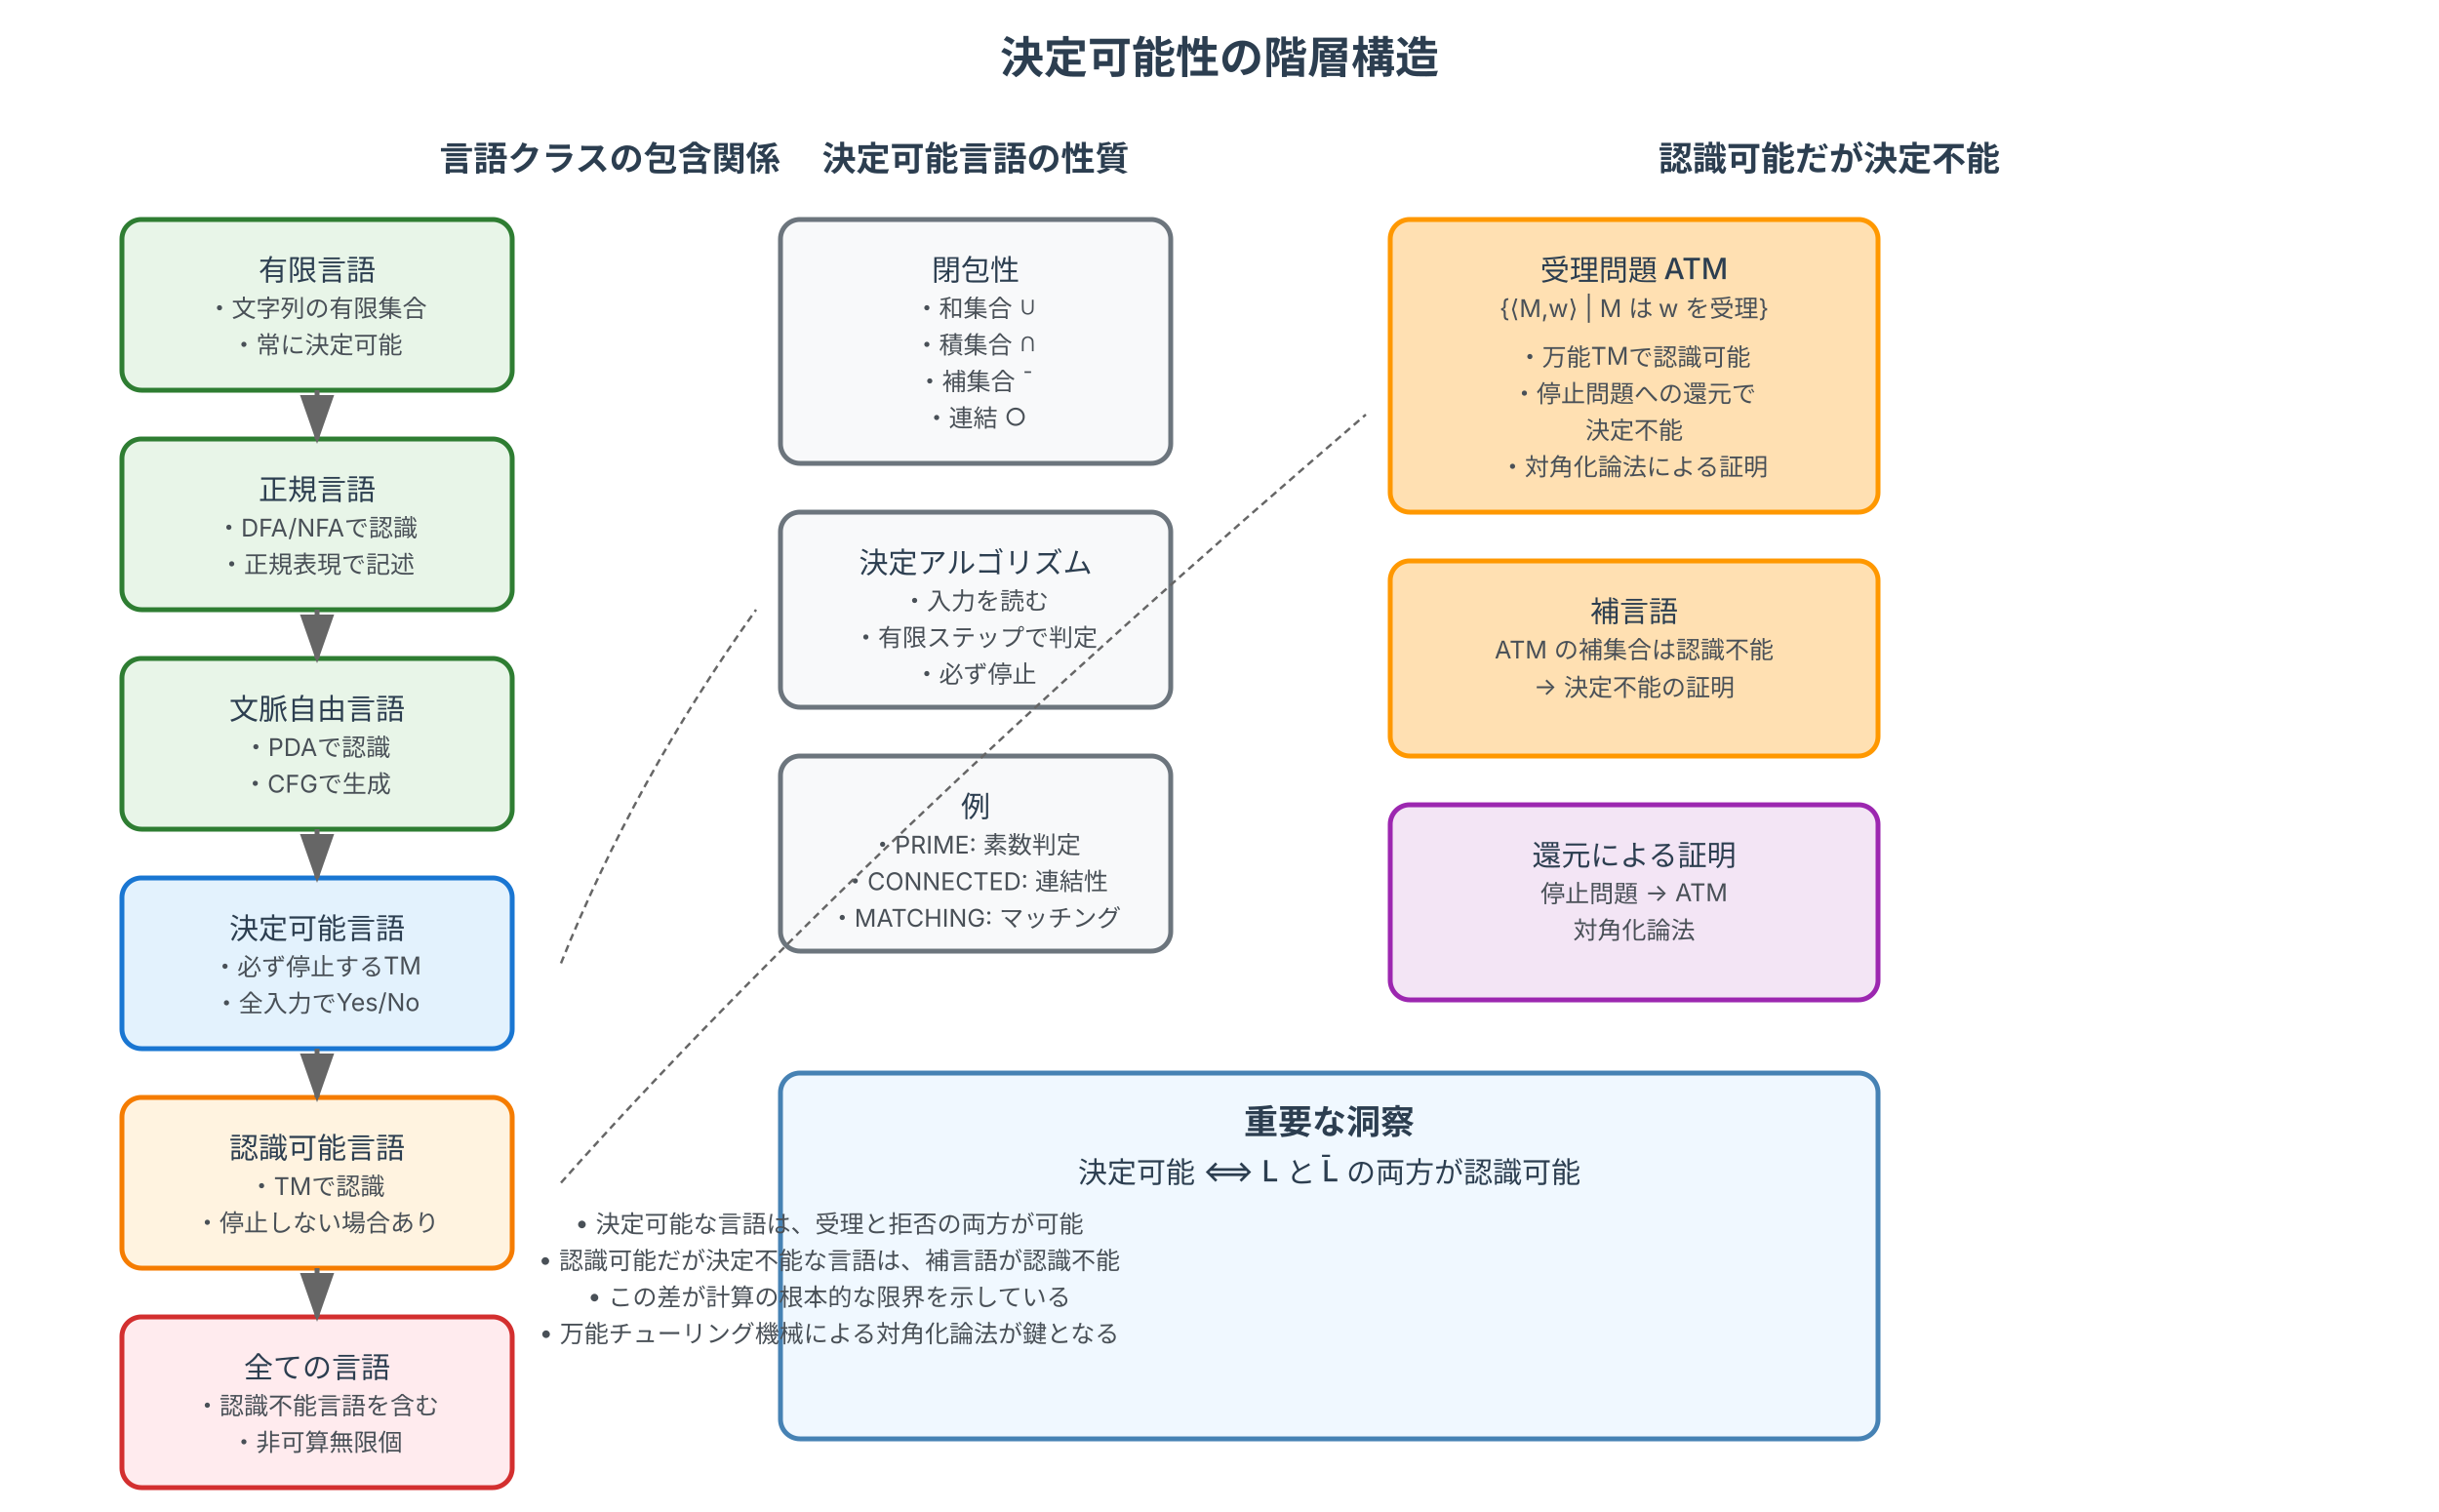
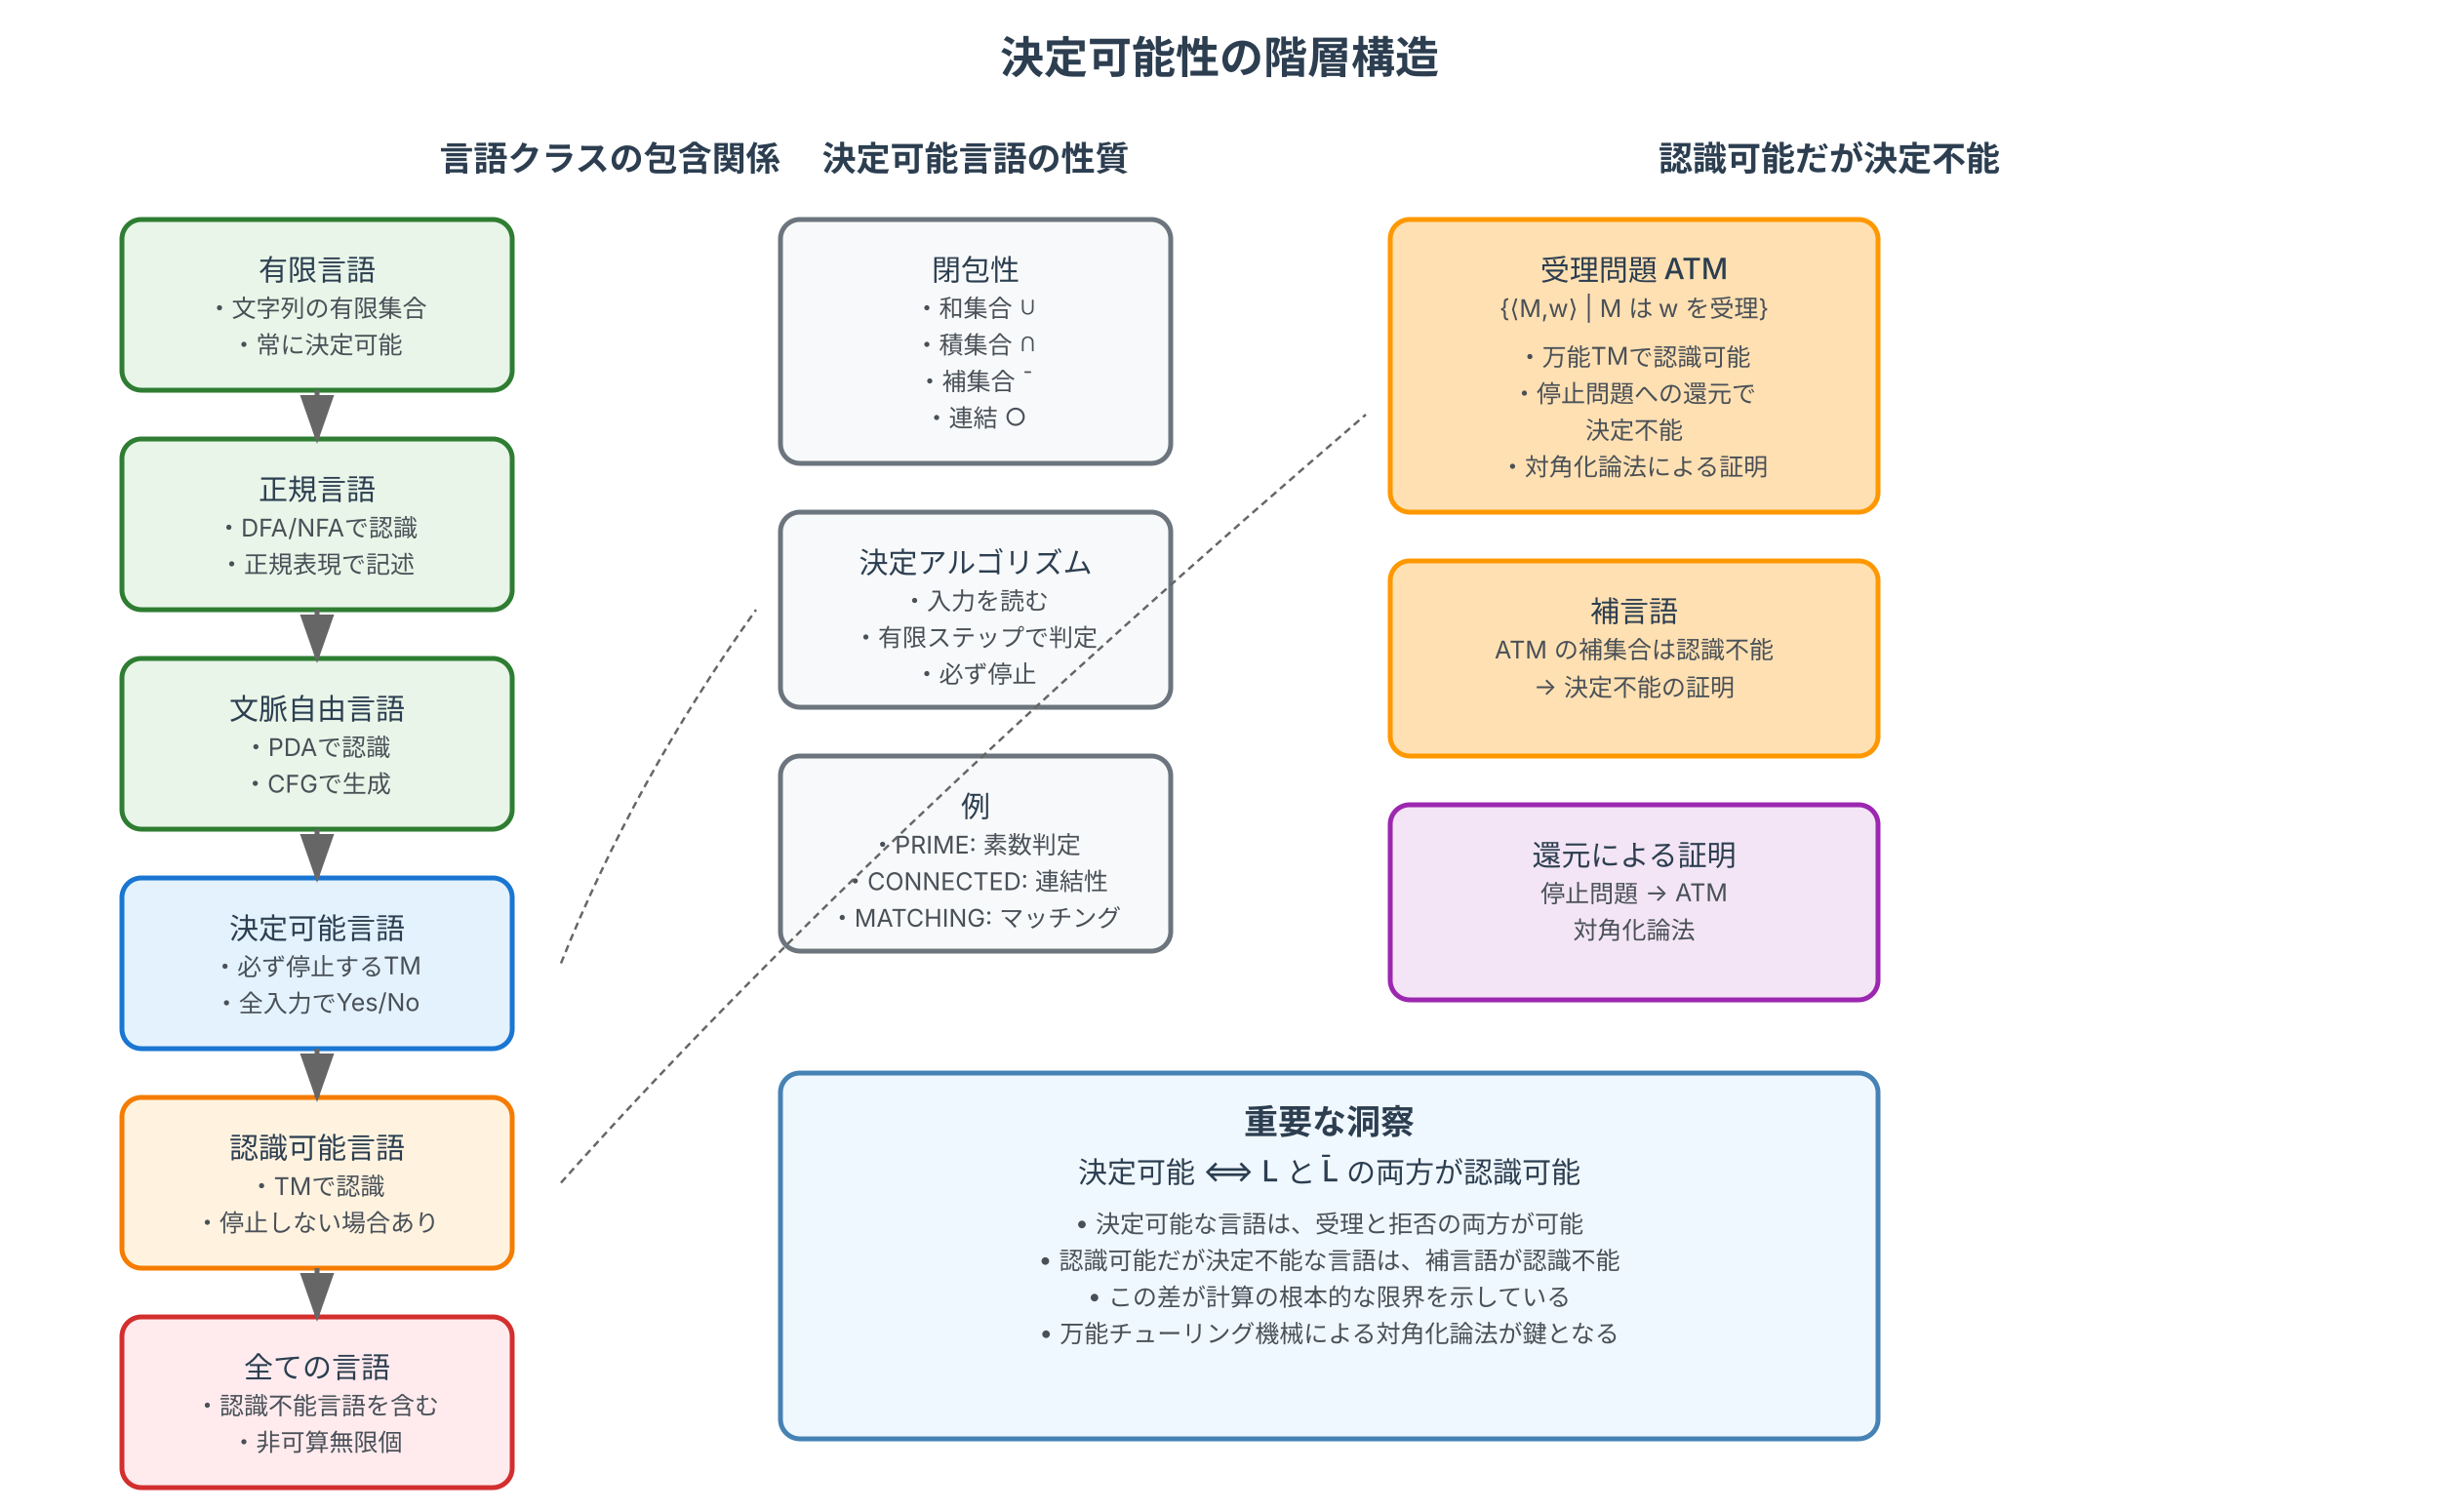
<svg xmlns="http://www.w3.org/2000/svg" viewBox="0 0 1000 620" width="1000" height="620">
  <defs>
    <style>
      .finite-box { fill: #e8f5e8; stroke: #2e7d32; stroke-width: 2; rx: 8; }
      .regular-box { fill: #e8f5e8; stroke: #2e7d32; stroke-width: 2; rx: 8; }
      .cf-box { fill: #e8f5e8; stroke: #2e7d32; stroke-width: 2; rx: 8; }
      .decidable-box { fill: #e3f2fd; stroke: #1976d2; stroke-width: 2; rx: 8; }
      .recognizable-box { fill: #fff3e0; stroke: #f57c00; stroke-width: 2; rx: 8; }
      .all-box { fill: #ffebee; stroke: #d32f2f; stroke-width: 2; rx: 8; }
      .property-box { fill: #f8f9fa; stroke: #6c757d; stroke-width: 2; rx: 8; }
      .atm-box { fill: #ffe0b2; stroke: #ff9800; stroke-width: 2; rx: 8; }
      .reduction-box { fill: #f3e5f5; stroke: #9c27b0; stroke-width: 2; rx: 8; }
      
      .title-text { font-family: 'Inter', 'Helvetica Neue', Helvetica, sans-serif; font-size: 18px; font-weight: 700; fill: #2c3e50; text-anchor: middle; }
      .section-title { font-family: 'Inter', 'Helvetica Neue', Helvetica, sans-serif; font-size: 14px; font-weight: 600; fill: #2c3e50; text-anchor: middle; }
      .main-text { font-family: 'Inter', 'Helvetica Neue', Helvetica, sans-serif; font-size: 12px; font-weight: 500; fill: #2c3e50; text-anchor: middle; }
      .detail-text { font-family: 'Inter', 'Helvetica Neue', Helvetica, sans-serif; font-size: 10px; fill: #495057; text-anchor: middle; }
      .inclusion-arrow { stroke: #666; stroke-width: 2; fill: none; marker-end: url(#arrowhead); }
      .connection-line { stroke: #666; stroke-width: 1; fill: none; }
    </style>
    <marker id="arrowhead" markerWidth="10" markerHeight="7" refX="9" refY="3.5" orient="auto">
      <polygon points="0 0, 10 3.5, 0 7" fill="#666" />
    </marker>
  </defs>
  <rect width="1000" height="620" fill="#ffffff" />
  <text x="500" y="30" class="title-text">決定可能性の階層構造</text>
  <text x="250" y="70" class="section-title">言語クラスの包含関係</text>
  <rect x="50" y="90" width="160" height="70" class="finite-box" />
  <text x="130" y="115" class="main-text">有限言語</text>
  <text x="130" y="130" class="detail-text">・文字列の有限集合</text>
  <text x="130" y="145" class="detail-text">・常に決定可能</text>
  <rect x="50" y="180" width="160" height="70" class="regular-box" />
  <text x="130" y="205" class="main-text">正規言語</text>
  <text x="130" y="220" class="detail-text">・DFA/NFAで認識</text>
  <text x="130" y="235" class="detail-text">・正規表現で記述</text>
  <rect x="50" y="270" width="160" height="70" class="cf-box" />
  <text x="130" y="295" class="main-text">文脈自由言語</text>
  <text x="130" y="310" class="detail-text">・PDAで認識</text>
  <text x="130" y="325" class="detail-text">・CFGで生成</text>
  <rect x="50" y="360" width="160" height="70" class="decidable-box" />
  <text x="130" y="385" class="main-text">決定可能言語</text>
  <text x="130" y="400" class="detail-text">・必ず停止するTM</text>
  <text x="130" y="415" class="detail-text">・全入力でYes/No</text>
  <rect x="50" y="450" width="160" height="70" class="recognizable-box" />
  <text x="130" y="475" class="main-text">認識可能言語</text>
  <text x="130" y="490" class="detail-text">・TMで認識</text>
  <text x="130" y="505" class="detail-text">・停止しない場合あり</text>
  <rect x="50" y="540" width="160" height="70" class="all-box" />
  <text x="130" y="565" class="main-text">全ての言語</text>
  <text x="130" y="580" class="detail-text">・認識不能言語を含む</text>
  <text x="130" y="595" class="detail-text">・非可算無限個</text>
  <line x1="130" y1="160" x2="130" y2="180" class="inclusion-arrow" />
  <line x1="130" y1="250" x2="130" y2="270" class="inclusion-arrow" />
  <line x1="130" y1="340" x2="130" y2="360" class="inclusion-arrow" />
  <line x1="130" y1="430" x2="130" y2="450" class="inclusion-arrow" />
  <line x1="130" y1="520" x2="130" y2="540" class="inclusion-arrow" />
  <text x="400" y="70" class="section-title">決定可能言語の性質</text>
  <rect x="320" y="90" width="160" height="100" class="property-box" />
  <text x="400" y="115" class="main-text">閉包性</text>
  <text x="400" y="130" class="detail-text">・和集合 ∪</text>
  <text x="400" y="145" class="detail-text">・積集合 ∩</text>
  <text x="400" y="160" class="detail-text">・補集合 ¯</text>
  <text x="400" y="175" class="detail-text">・連結 ○</text>
  <rect x="320" y="210" width="160" height="80" class="property-box" />
  <text x="400" y="235" class="main-text">決定アルゴリズム</text>
  <text x="400" y="250" class="detail-text">・入力を読む</text>
  <text x="400" y="265" class="detail-text">・有限ステップで判定</text>
  <text x="400" y="280" class="detail-text">・必ず停止</text>
  <rect x="320" y="310" width="160" height="80" class="property-box" />
  <text x="400" y="335" class="main-text">例</text>
  <text x="400" y="350" class="detail-text">・PRIME: 素数判定</text>
  <text x="400" y="365" class="detail-text">・CONNECTED: 連結性</text>
  <text x="400" y="380" class="detail-text">・MATCHING: マッチング</text>
  <text x="750" y="70" class="section-title">認識可能だが決定不能</text>
  <rect x="570" y="90" width="200" height="120" class="atm-box" />
  <text x="670" y="115" class="main-text">受理問題 ATM</text>
  <text x="670" y="130" class="detail-text">{⟨M,w⟩ | M は w を受理}</text>
  <text x="670" y="150" class="detail-text">・万能TMで認識可能</text>
  <text x="670" y="165" class="detail-text">・停止問題への還元で</text>
  <text x="670" y="180" class="detail-text">  決定不能</text>
  <text x="670" y="195" class="detail-text">・対角化論法による証明</text>
  <rect x="570" y="230" width="200" height="80" class="atm-box" />
  <text x="670" y="255" class="main-text">補言語</text>
  <text x="670" y="270" class="detail-text">ATM の補集合は認識不能</text>
  <text x="670" y="285" class="detail-text">→ 決定不能の証明</text>
  <rect x="570" y="330" width="200" height="80" class="reduction-box" />
  <text x="670" y="355" class="main-text">還元による証明</text>
  <text x="670" y="370" class="detail-text">停止問題 → ATM</text>
  <text x="670" y="385" class="detail-text">対角化論法</text>
  <rect x="320" y="440" width="450" height="150" rx="8" fill="#f0f8ff" stroke="#4682b4" stroke-width="2" />
  <text x="545" y="465" class="section-title">重要な洞察</text>
  <text x="545" y="485" class="main-text">決定可能 ⟺ L と L̄ の両方が認識可能</text>
-   <text x="340" y="505" class="detail-text" text-anchor="start">• 決定可能な言語は、受理と拒否の両方が可能</text>
-   <text x="340" y="520" class="detail-text" text-anchor="start">• 認識可能だが決定不能な言語は、補言語が認識不能</text>
-   <text x="340" y="535" class="detail-text" text-anchor="start">• この差が計算の根本的な限界を示している</text>
-   <text x="340" y="550" class="detail-text" text-anchor="start">• 万能チューリング機械による対角化論法が鍵となる</text>
+   <text x="545" y="505" class="detail-text" text-anchor="middle">• 決定可能な言語は、受理と拒否の両方が可能</text>
+   <text x="545" y="520" class="detail-text" text-anchor="middle">• 認識可能だが決定不能な言語は、補言語が認識不能</text>
+   <text x="545" y="535" class="detail-text" text-anchor="middle">• この差が計算の根本的な限界を示している</text>
+   <text x="545" y="550" class="detail-text" text-anchor="middle">• 万能チューリング機械による対角化論法が鍵となる</text>
  <path d="M 230 395 Q 260 320 310 250" class="connection-line" stroke-dasharray="3,2" />
  <path d="M 230 485 Q 350 350 560 170" class="connection-line" stroke-dasharray="3,2" />
</svg>
